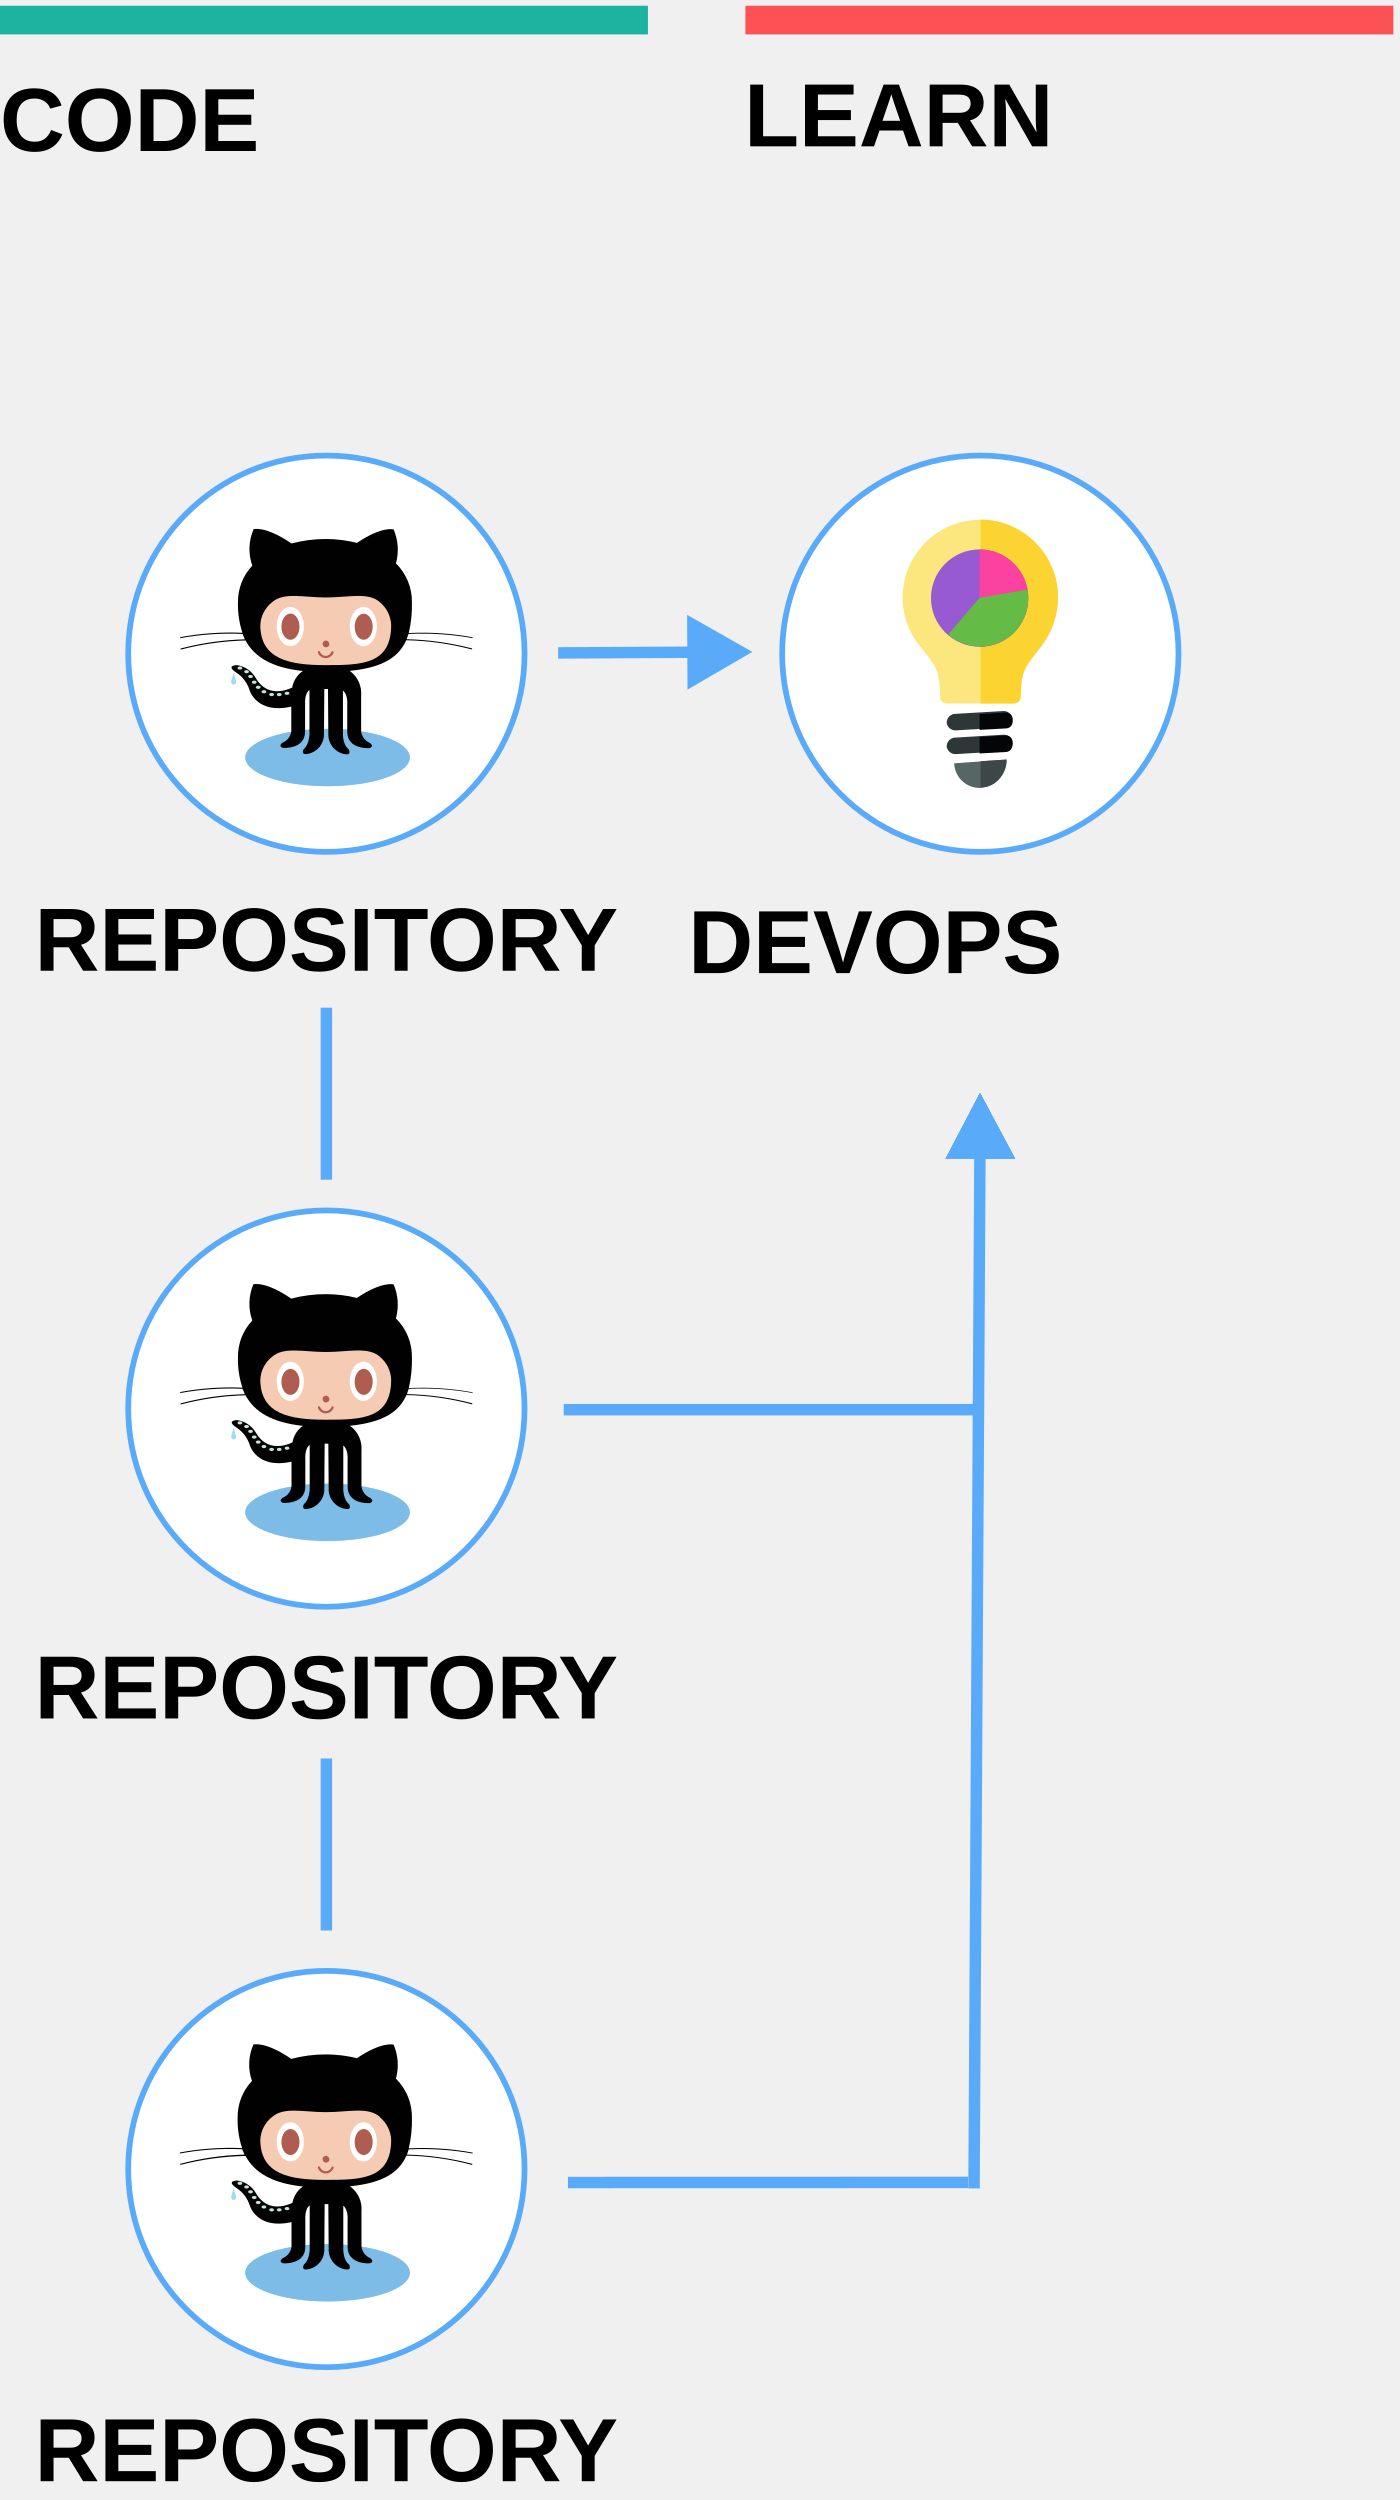
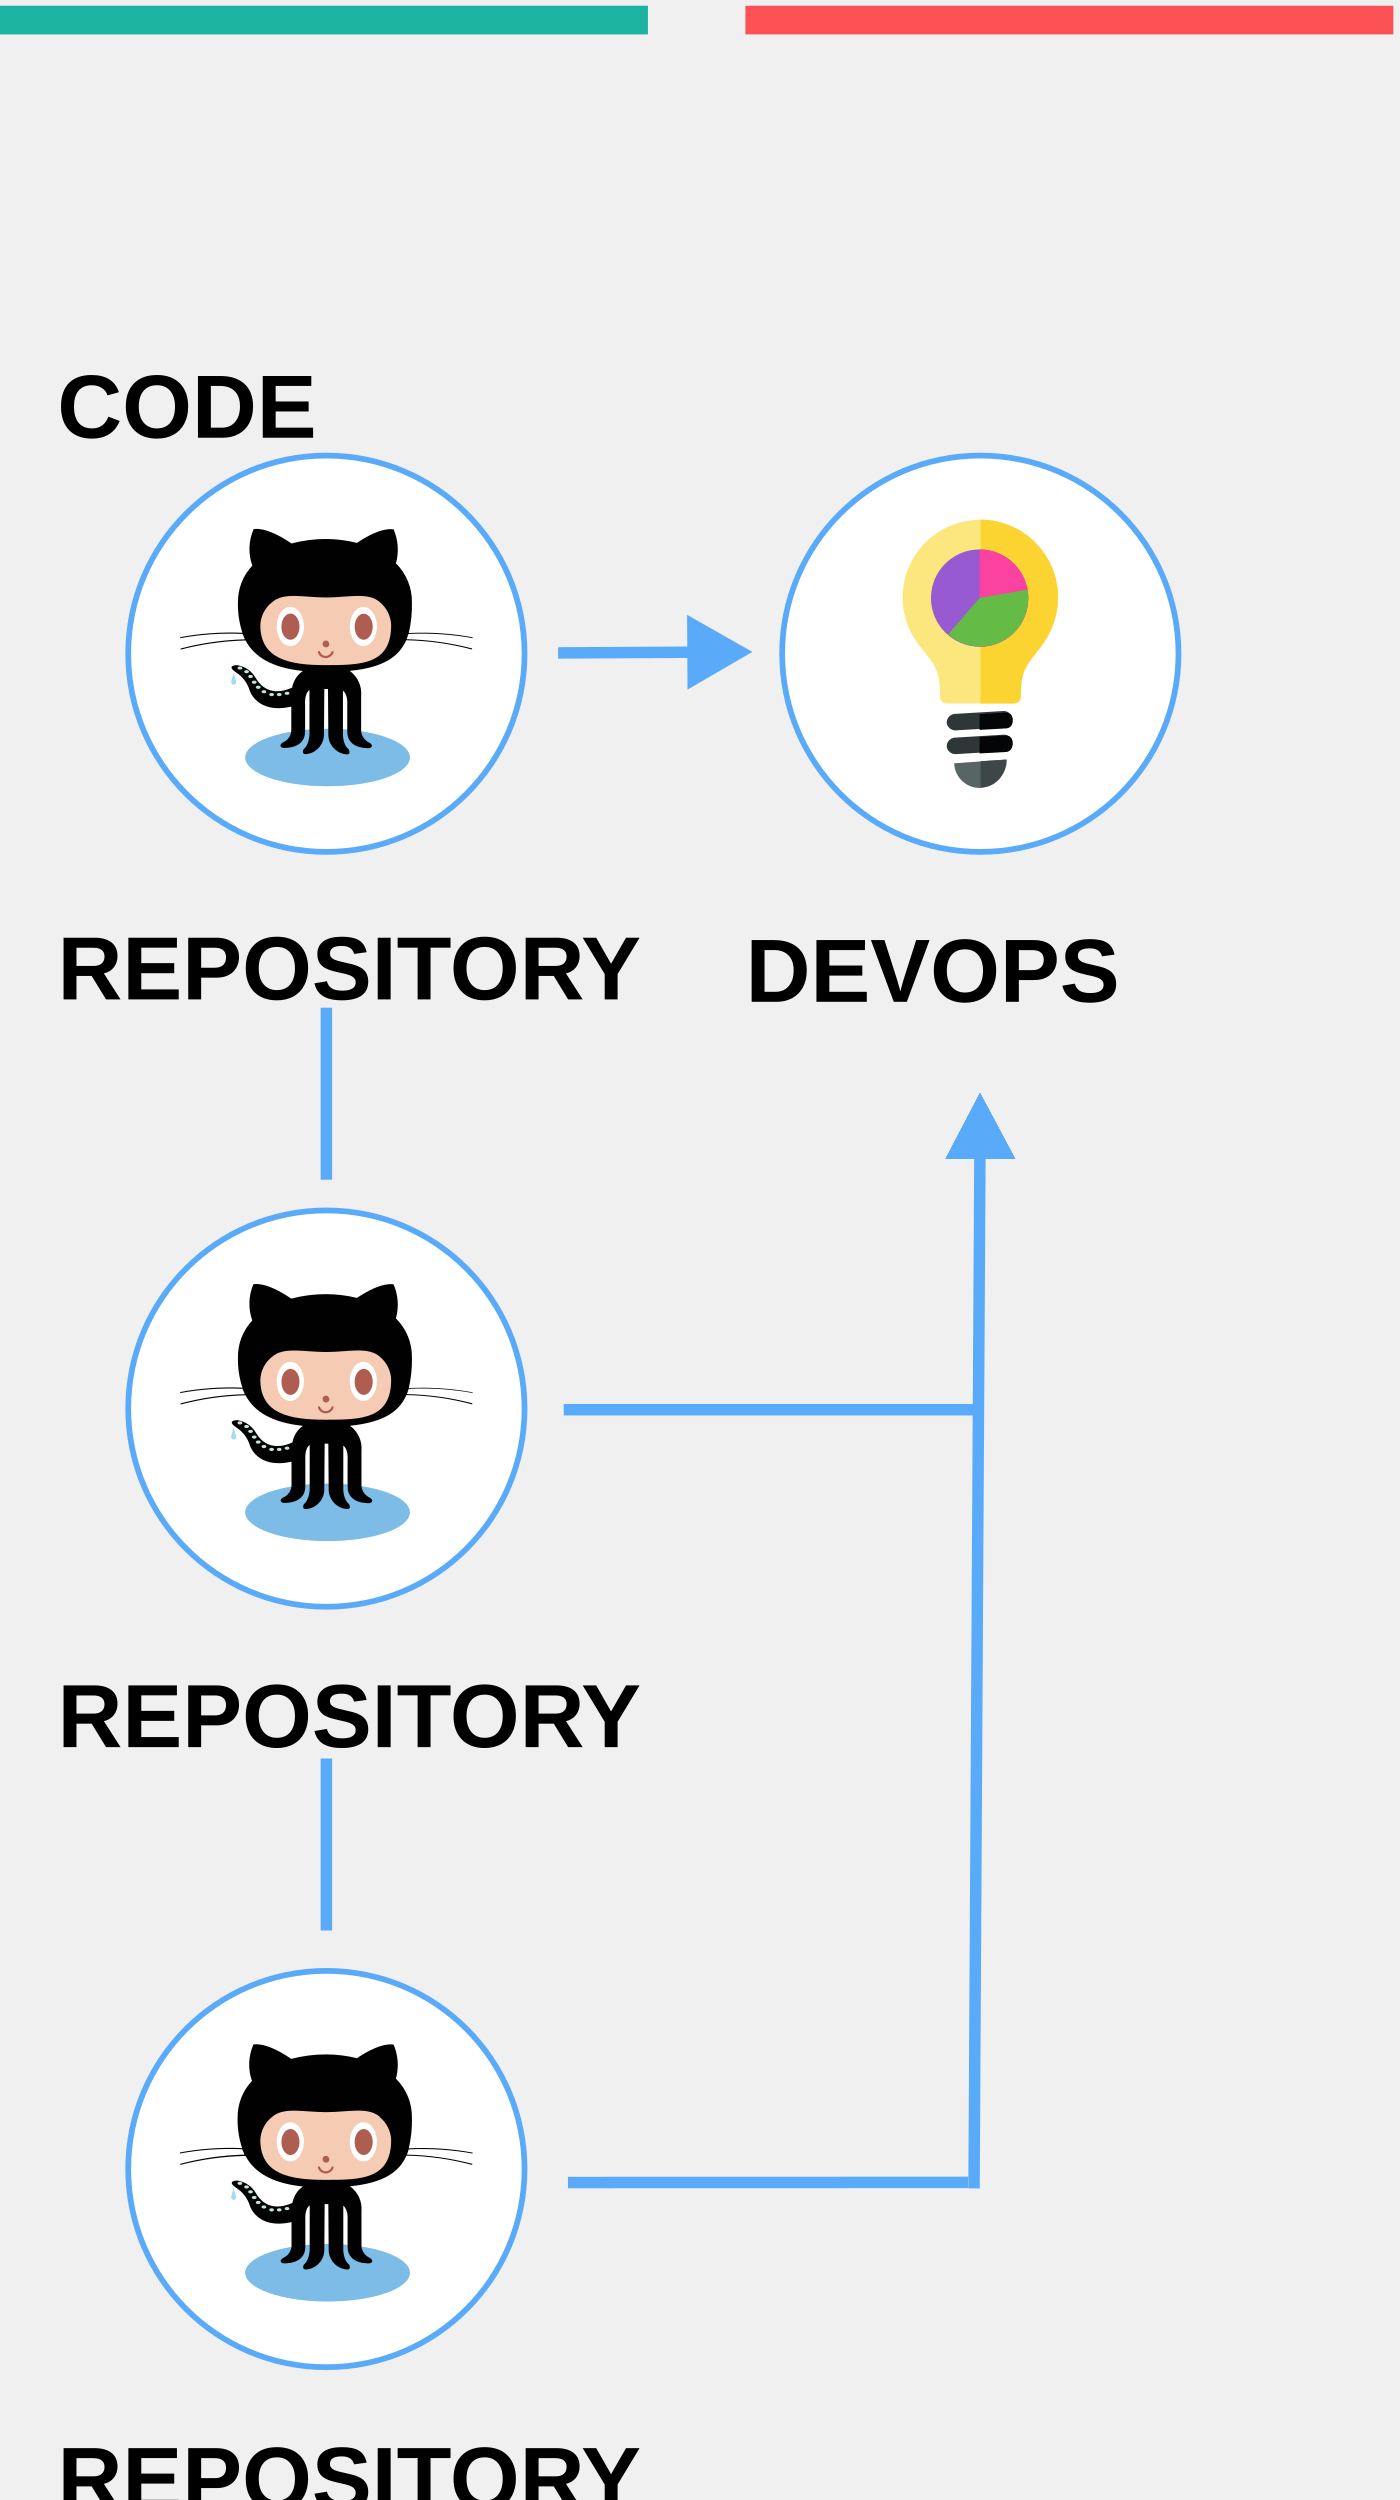
<svg xmlns="http://www.w3.org/2000/svg" width="244px" height="436px" viewBox="0 0 244 436" version="1.1">
  <g id="Page-1" stroke="none" stroke-width="1" fill="none" fill-rule="evenodd">
    <g id="shuyuhi" transform="translate(0, 1)">
      <rect id="svg_8" fill="#1CB3A0" fill-rule="nonzero" x="0" y="0" width="113" height="5" />
      <path d="M56.92,204.74 L56.92,174.74" id="svg_18" stroke="#5AAAFA" stroke-width="2" />
      <g id="svg_19" transform="translate(97, 106)">
        <g id="svg_20">
          <path d="M24.82,6.74 L0.34,6.87" id="svg_21" stroke="#5AAAFA" stroke-width="2" />
          <g id="svg_22" transform="translate(22, 0)" fill="#5AAAFA" fill-rule="nonzero">
            <polygon id="svg_23" points="0.83 0.23 12.21 6.69 0.9 13.27" />
          </g>
        </g>
      </g>
      <path d="M56.92,335.68 L56.92,305.68" id="svg_171" stroke="#5AAAFA" stroke-width="2" />
      <g id="svg_210" transform="translate(98, 244)" stroke="#5AAAFA" stroke-width="2">
        <g id="svg_211">
          <path d="M71.9,0.85 L0.31,0.85" id="svg_212" />
        </g>
      </g>
      <rect id="svg_318" fill="#FC5255" fill-rule="nonzero" x="130" y="0" width="113" height="5" />
      <g id="svg_363" transform="translate(164, 189)" fill="#5AAAFA" fill-rule="nonzero">
        <g id="svg_365">
          <polygon id="e1_366" points="13.04 12.102 6.91 0.626 0.91 12.102" />
        </g>
      </g>
      <g id="svg_363" transform="translate(164, 189)" fill="#5AAAFA" fill-rule="nonzero">
        <g id="svg_365">
          <polygon id="e1_366" points="13.04 12.102 6.91 0.626 0.91 12.102" />
        </g>
      </g>
      <g id="svg_363" transform="translate(164, 189)" fill="#5AAAFA" fill-rule="nonzero">
        <g id="svg_365">
          <polygon id="e1_366" points="13.04 12.102 6.91 0.626 0.91 12.102" />
        </g>
      </g>
      <g id="svg_363" transform="translate(164, 189)" fill="#5AAAFA" fill-rule="nonzero">
        <g id="svg_365">
          <polygon id="e1_366" points="13.04 12.102 6.91 0.626 0.91 12.102" />
        </g>
      </g>
      <g id="svg_363" transform="translate(164, 189)" fill="#5AAAFA" fill-rule="nonzero">
        <g id="svg_365">
          <polygon id="e1_366" points="13.04 12.102 6.91 0.626 0.91 12.102" />
        </g>
      </g>
-       <text id="headerSVG.code" fill="#000000" font-family="Arial-BoldMT, Arial" font-size="15.65" font-weight="bold">
-         <tspan x="0" y="25.34">CODE</tspan>
-       </text>
-       <text id="headerSVG.learn" fill="#000000" font-family="Arial-BoldMT, Arial" font-size="15.65" font-weight="bold">
-         <tspan x="129.79" y="24.52">LEARN</tspan>
-       </text>
-       <g id="Group" transform="translate(6, 154)" fill="#000000" font-family="Arial-BoldMT, Arial" font-size="15.65" font-weight="bold">
+       <g id="Group" transform="translate(10, 50)" fill="#000000" font-family="Arial-BoldMT, Arial" font-size="15.65" font-weight="bold">
+         <text id="headerSVG.code" fill="#000000" font-family="Arial-BoldMT, Arial" font-size="15.65" font-weight="bold">
+           <tspan x="0" y="25.34">CODE</tspan>
+         </text>
+       </g>
+       <g id="Group" transform="translate(130, 50)" fill="#000000" font-family="Arial-BoldMT, Arial" font-size="15.65" font-weight="bold">
+         <text id="headerSVG.learn" fill="#000000" font-family="Arial-BoldMT, Arial" font-size="15.65" font-weight="bold">
+           <tspan x="129.79" y="24.52">LEARN</tspan>
+         </text>
+       </g>
+       <g id="Group" transform="translate(10, 159)" fill="#000000" font-family="Arial-BoldMT, Arial" font-size="15.65" font-weight="bold">
        <text id="headerSVG.repository1">
          <tspan x="0.04" y="14.3">REPOSITORY</tspan>
        </text>
      </g>
-       <g id="Group" transform="translate(6, 284)" fill="#000000" font-family="Arial-BoldMT, Arial" font-size="15.65" font-weight="bold">
+       <g id="Group" transform="translate(10, 289)" fill="#000000" font-family="Arial-BoldMT, Arial" font-size="15.65" font-weight="bold">
        <text id="headerSVG.repository2">
          <tspan x="0.04" y="14.7">REPOSITORY</tspan>
        </text>
      </g>
-       <g id="Group" transform="translate(6, 417)" fill="#000000" font-family="Arial-BoldMT, Arial" font-size="15.65" font-weight="bold">
+       <g id="Group" transform="translate(10, 422)" fill="#000000" font-family="Arial-BoldMT, Arial" font-size="15.65" font-weight="bold">
        <text id="headerSVG.repository3">
          <tspan x="0.04" y="14.72">REPOSITORY</tspan>
        </text>
      </g>
-       <g id="Group" transform="translate(120, 154)" fill="#000000" font-family="Arial-BoldMT, Arial" font-size="15.65" font-weight="bold">
+       <g id="Group" transform="translate(130, 159)" fill="#000000" font-family="Arial-BoldMT, Arial" font-size="15.65" font-weight="bold">
        <text id="headerSVG.devops">
          <tspan x="0.04" y="14.72">DEVOPS</tspan>
        </text>
      </g>
-       <g id="Group" transform="translate(120, 165)" fill="#000000" font-family="Arial-BoldMT, Arial" font-size="15.65" font-weight="bold">
+       <g id="Group" transform="translate(130, 172)" fill="#000000" font-family="Arial-BoldMT, Arial" font-size="15.65" font-weight="bold">
        <text id="headerSVG.insights">
          <tspan x="136.79" y="184.92">INSIGHTS</tspan>
        </text>
      </g>
      <path d="M99.05,379.63 L168.85,379.61" id="e2_line" stroke="#5AAAFA" stroke-width="2" />
      <path d="M170.94,192.73 L169.87,380.66" id="e3_line" stroke="#5AAAFA" stroke-width="2" />
      <circle id="svg_4-2" stroke="#5AAAFA" fill="#FFFFFF" fill-rule="nonzero" cx="170.97" cy="113.01" r="34.56" />
      <path d="M175.28,125.86 L166.67,126.38 C165.895,126.4 165.225,125.845 165.1,125.08 L165.1,125.08 C165.081,124.302 165.641,123.63 166.41,123.51 L175,123 C175.775,122.98 176.445,123.535 176.57,124.3 L176.57,124.3 C176.637,124.645 176.564,125.002 176.367,125.293 C176.17,125.584 175.865,125.785 175.52,125.85 L175.28,125.86 Z" id="svg_342" fill="#2E3737" fill-rule="nonzero" />
      <path d="M175.28,130 L166.67,130.52 C165.895,130.54 165.225,129.985 165.1,129.22 L165.1,129.22 C165.081,128.442 165.641,127.77 166.41,127.65 L175.01,127.13 C175.788,127.111 176.46,127.671 176.58,128.44 L176.58,128.44 C176.717,129.139 176.274,129.821 175.58,129.98 L175.28,130 Z" id="svg_343" fill="#2E3737" fill-rule="nonzero" />
      <g id="svg_344" transform="translate(166, 131)" fill="#586565" fill-rule="nonzero">
        <path d="M0.41,1.12 L0.41,1.12 C0.491,3.511 2.447,5.411 4.84,5.42 C7.415,5.312 9.439,3.178 9.41,0.6 L9.41,0.47 L0.41,1.12 Z" id="svg_345" />
      </g>
      <g id="svg_346" transform="translate(157, 89)" fill="#FCE77F" fill-rule="nonzero">
        <path d="M27.53,14.17 C27.516,8.142 23.524,2.846 17.733,1.173 C11.941,-0.499 5.74,1.852 2.515,6.945 C-0.711,12.038 -0.187,18.649 3.8,23.17 C5.89,25.9 6.93,26.69 6.93,31.25 L6.93,31.51 C6.927,31.82 7.048,32.119 7.266,32.34 C7.483,32.562 7.78,32.687 8.09,32.69 L19.71,32.69 C20.356,32.69 20.88,32.166 20.88,31.52 L20.88,31.52 L20.88,31.26 C20.88,26.57 22.06,25.92 24.4,22.79 L24.4,22.79 C26.405,20.363 27.51,17.318 27.53,14.17 L27.53,14.17 Z" id="svg_347" />
        <path d="M24.4,22.75 L24.53,22.48 C24.53,22.61 24.53,22.75 24.4,22.75 Z" id="svg_348" />
      </g>
      <path d="M184.53,103.17 C184.492,95.709 178.461,89.665 171,89.61 L171,121.69 L176.87,121.69 C177.516,121.69 178.04,121.166 178.04,120.52 L178.04,120.52 L178.04,120.26 C178.04,115.57 179.22,114.91 181.56,111.79 L181.56,111.79 C183.467,109.319 184.51,106.291 184.53,103.17 Z" id="svg_349" fill="#FCD432" fill-rule="nonzero" />
      <path d="M176.58,128.86 L176.58,128.34 C176.572,128.048 176.449,127.772 176.237,127.571 C176.025,127.37 175.742,127.262 175.45,127.27 L175.28,127.27 L170.84,127.53 L170.84,130.4 L175.54,130.14 C176.165,130.062 176.611,129.496 176.54,128.87 L176.58,128.86 Z" id="svg_350" fill="#030506" fill-rule="nonzero" />
      <path d="M176.58,124.69 L176.58,124.29 C176.527,123.69 176.001,123.244 175.4,123.29 L175.28,123.29 L170.84,123.55 L170.84,126.29 L175.54,126.03 C176.178,125.972 176.648,125.408 176.59,124.77 C176.59,124.77 176.58,124.72 176.58,124.69 Z" id="svg_351" fill="#030506" fill-rule="nonzero" />
      <path d="M175.54,131.47 L171.01,131.75 L171.01,136.31 C173.49,136.44 175.58,134.09 175.58,131.49 L175.54,131.47 Z" id="svg_352" fill="#3D4747" fill-rule="nonzero" />
      <circle id="svg_353" fill="#975AD1" fill-rule="nonzero" cx="170.84" cy="103.3" r="8.48" />
      <path d="M170.84,94.82 L170.84,111.82 C175.534,111.82 179.34,108.014 179.34,103.32 C179.34,98.626 175.534,94.82 170.84,94.82 Z" id="svg_354" fill="#FC42A0" fill-rule="nonzero" />
      <path d="M177.36,108.75 C178.969,106.83 179.64,104.294 179.19,101.83 L170.84,103.27 L165.36,109.66 C167.062,111.144 169.286,111.888 171.539,111.727 C173.792,111.565 175.887,110.512 177.36,108.8 L177.36,108.75 Z" id="svg_355" fill="#64BC46" fill-rule="nonzero" />
      <circle id="svg_4" stroke="#5AAAFA" fill="#FFFFFF" fill-rule="nonzero" cx="56.92" cy="113.01" r="34.56" />
      <path d="M71.47,131.11 C71.47,133.88 65.04,136.11 57.12,136.11 C49.2,136.11 42.78,133.86 42.78,131.11 C42.78,128.36 49.2,126.11 57.12,126.11 C65.04,126.11 71.47,128.33 71.47,131.11 Z" id="Path" fill="#9EDCF2" fill-rule="nonzero" />
      <path d="M71.47,131.11 C71.47,133.88 65.04,136.11 57.12,136.11 C49.2,136.11 42.78,133.86 42.78,131.11 C42.78,128.36 49.2,126.11 57.12,126.11 C65.04,126.11 71.47,128.33 71.47,131.11 Z" id="Path" fill="#7DBCE7" fill-rule="nonzero" />
      <path d="M40.74,116.36 L40.32,117.8 C40.257,118.076 40.426,118.351 40.7,118.42 C40.855,118.421 41.001,118.344 41.089,118.216 C41.177,118.088 41.196,117.925 41.14,117.78 L40.74,116.36 L40.74,116.36 Z" id="Path" fill="#9EDCF2" fill-rule="nonzero" />
      <path d="M82.42,110.32 L82.42,110.14 C78.751,109.464 75.016,109.216 71.29,109.4 C71.698,107.661 71.883,105.876 71.84,104.09 C71.886,101.524 70.877,99.052 69.05,97.25 C69.595,95.289 69.453,93.2 68.65,91.33 C68.65,91.33 66.65,90.71 62.25,93.68 C60.481,93.233 58.664,93.005 56.84,93 C54.815,92.999 52.798,93.261 50.84,93.78 C46.25,90.65 44.23,91.29 44.23,91.29 C43.348,93.304 43.266,95.578 44,97.65 C42.363,99.383 41.466,101.686 41.5,104.07 C41.451,105.865 41.715,107.655 42.28,109.36 C38.646,109.201 35.006,109.456 31.43,110.12 L31.43,110.3 C35.014,109.642 38.66,109.393 42.3,109.56 C42.42,109.88 42.56,110.2 42.7,110.5 C38.907,110.6 35.138,111.14 31.47,112.11 L31.53,112.29 C35.22,111.328 39.008,110.794 42.82,110.7 C44.37,113.57 47.41,115.45 52.82,116.02 C51.83,116.694 51.156,117.74 50.95,118.92 C49.89,119.42 46.58,120.65 44.58,117.22 C43.902,116.019 42.705,115.199 41.34,115 C41.34,115 39.27,115 41.2,116.29 C42.325,117.02 43.154,118.126 43.54,119.41 C43.54,119.41 44.79,123.6 50.8,122.24 L50.8,126.53 C50.696,127.43 50.104,128.199 49.26,128.53 C49.26,128.53 48.42,129.11 49.32,129.43 C49.32,129.43 53.21,129.75 53.21,126.56 L53.21,121.85 C53.21,121.85 53.05,119.97 53.97,119.34 L53.97,127.08 C53.97,127.08 53.91,128.93 52.97,129.63 C52.97,129.63 52.33,130.77 53.73,130.47 C55.374,130.14 56.543,128.676 56.5,127 L56.56,119.16 L57.2,119.16 L57.26,127 C57.208,128.694 58.387,130.179 60.05,130.51 C61.45,130.83 60.81,129.67 60.81,129.67 C59.81,128.97 59.81,127.12 59.81,127.12 L59.81,119.44 C60.72,120.15 60.56,121.89 60.56,121.89 L60.56,126.6 C60.56,129.79 64.45,129.47 64.45,129.47 C65.35,129.15 64.51,128.57 64.51,128.57 C63.681,128.223 63.098,127.461 62.98,126.57 L62.98,120.38 C63.143,118.672 62.39,117.006 61,116 C66.79,115.43 69.56,113.57 70.84,110.66 C74.707,110.739 78.551,111.28 82.29,112.27 L82.35,112.09 C78.615,111.116 74.779,110.576 70.92,110.48 C71.04,110.18 71.14,109.88 71.24,109.56 C74.999,109.384 78.766,109.632 82.47,110.3 L82.42,110.32 Z" id="Path" fill="#010101" fill-rule="nonzero" />
      <path d="M66.22,104 C67.43,104.984 68.159,106.441 68.22,108 C68.22,114.87 63.12,115 56.81,115 C50.5,115 45.4,114 45.4,108 C45.469,106.463 46.198,105.031 47.4,104.07 C49.45,102.2 52.92,103.2 56.85,103.2 C60.78,103.2 64.23,102.2 66.29,104.05 L66.22,104 Z" id="Path" fill="#F5CCB3" fill-rule="nonzero" />
      <path d="M53,108.26 C53,110.16 51.95,111.68 50.63,111.68 C49.31,111.68 48.25,110.14 48.25,108.26 C48.25,106.38 49.31,104.85 50.63,104.85 C51.95,104.85 53,106.37 53,108.26 Z" id="Path" fill="#FFFFFF" fill-rule="nonzero" />
      <path d="M52.23,108.3 C52.23,109.56 51.52,110.58 50.66,110.58 C49.8,110.58 49.08,109.58 49.08,108.3 C49.08,107.02 49.8,106 50.66,106 C51.52,106 52.23,107.05 52.23,108.3 Z" id="Path" fill="#AF5C51" fill-rule="nonzero" />
      <path d="M65.74,108.26 C65.74,110.16 64.68,111.68 63.37,111.68 C62.06,111.68 61,110.14 61,108.26 C61,106.38 62.06,104.85 63.38,104.85 C64.7,104.85 65.74,106.37 65.74,108.26 Z" id="Path" fill="#FFFFFF" fill-rule="nonzero" />
      <path d="M65,108.3 C65,109.56 64.28,110.58 63.43,110.58 C62.58,110.58 61.85,109.58 61.85,108.3 C61.85,107.02 62.57,106.03 63.43,106.03 C64.29,106.03 65,107.05 65,108.3 Z M57.46,111.3 C57.46,111.631 57.191,111.9 56.86,111.9 C56.529,111.9 56.26,111.631 56.26,111.3 C56.26,110.969 56.529,110.7 56.86,110.7 C57.176,110.721 57.421,110.984 57.42,111.3 L57.46,111.3 Z M55.46,112.79 C55.434,112.725 55.447,112.65 55.492,112.597 C55.538,112.544 55.61,112.52 55.678,112.535 C55.747,112.55 55.801,112.602 55.82,112.67 C55.963,113.101 56.366,113.391 56.82,113.39 C57.269,113.377 57.665,113.092 57.82,112.67 C57.857,112.576 57.961,112.527 58.057,112.559 C58.153,112.591 58.207,112.693 58.18,112.79 C57.982,113.381 57.428,113.78 56.805,113.78 C56.182,113.78 55.628,113.381 55.43,112.79 L55.46,112.79 Z" id="Shape" fill="#AF5C51" fill-rule="nonzero" />
      <path d="M42.26,115.51 C42.26,115.67 42.08,115.78 41.84,115.78 C41.6,115.78 41.42,115.67 41.42,115.51 C41.42,115.35 41.6,115.23 41.84,115.23 C42.08,115.23 42.26,115.35 42.26,115.51 Z M43.42,116.14 C43.42,116.3 43.24,116.42 43,116.42 C42.76,116.42 42.58,116.3 42.58,116.14 C42.58,115.98 42.76,115.86 43,115.86 C43.24,115.86 43.42,116 43.42,116.14 L43.42,116.14 Z M44.11,116.98 C44.11,117.14 43.94,117.26 43.7,117.26 C43.46,117.26 43.28,117.14 43.28,116.98 C43.28,116.82 43.46,116.7 43.7,116.7 C43.94,116.7 44.11,116.82 44.11,117 L44.11,116.98 Z M44.75,117.98 C44.75,118.14 44.57,118.26 44.33,118.26 C44.09,118.26 43.92,118.14 43.92,117.98 C43.92,117.82 44.09,117.7 44.33,117.7 C44.57,117.7 44.75,117.78 44.75,117.94 L44.75,117.98 Z M45.45,118.86 C45.45,119.02 45.27,119.14 45.03,119.14 C44.79,119.14 44.61,119.02 44.61,118.86 C44.61,118.7 44.79,118.58 45.03,118.58 C45.27,118.58 45.45,118.66 45.45,118.82 L45.45,118.86 Z M46.45,119.64 C46.45,119.79 46.27,119.91 46.03,119.91 C45.79,119.91 45.61,119.79 45.61,119.64 C45.61,119.49 45.79,119.36 46.03,119.36 C46.27,119.36 46.41,119.44 46.41,119.6 L46.45,119.64 Z M47.79,120.13 C47.79,120.29 47.61,120.41 47.37,120.41 C47.13,120.41 46.95,120.29 46.95,120.13 C46.95,119.97 47.13,119.85 47.37,119.85 C47.61,119.85 47.75,119.93 47.75,120.09 L47.79,120.13 Z M49.12,120.13 C49.12,120.29 48.94,120.41 48.7,120.41 C48.46,120.41 48.28,120.29 48.28,120.13 C48.28,119.97 48.46,119.85 48.7,119.85 C48.94,119.85 49.08,119.93 49.08,120.09 L49.12,120.13 Z M50.48,119.91 C50.48,120.07 50.3,120.19 50.06,120.19 C49.82,120.19 49.64,120.07 49.64,119.91 C49.64,119.75 49.82,119.64 50.06,119.64 C50.3,119.64 50.44,119.71 50.44,119.87 L50.48,119.91 Z" id="Shape" fill="#C4E5D9" fill-rule="nonzero" />
      <circle id="svg_4-2-2" stroke="#5AAAFA" fill="#FFFFFF" fill-rule="nonzero" cx="56.92" cy="244.66" r="34.56" />
      <path d="M71.47,262.75 C71.47,265.53 65.04,267.75 57.12,267.75 C49.2,267.75 42.78,265.5 42.78,262.75 C42.78,260 49.2,257.75 57.12,257.75 C65.04,257.75 71.47,260 71.47,262.75 Z" id="Path" fill="#9EDCF2" fill-rule="nonzero" />
      <path d="M71.47,262.75 C71.47,265.53 65.04,267.75 57.12,267.75 C49.2,267.75 42.78,265.5 42.78,262.75 C42.78,260 49.2,257.75 57.12,257.75 C65.04,257.75 71.47,260 71.47,262.75 Z" id="Path" fill="#7DBCE7" fill-rule="nonzero" />
      <path d="M40.74,248 L40.32,249.44 C40.32,249.44 40.22,249.96 40.7,250.05 C40.855,250.054 41.001,249.98 41.09,249.854 C41.178,249.727 41.197,249.564 41.14,249.42 L40.74,248 L40.74,248 Z" id="Path" fill="#9EDCF2" fill-rule="nonzero" />
      <path d="M82.42,242 L82.42,241.82 C78.751,241.144 75.016,240.896 71.29,241.08 C71.698,239.341 71.883,237.556 71.84,235.77 C71.887,233.204 70.878,230.731 69.05,228.93 C69.592,226.965 69.451,224.874 68.65,223 C68.65,223 66.65,222.39 62.25,225.36 C60.467,224.917 58.637,224.695 56.8,224.7 C54.775,224.699 52.758,224.961 50.8,225.48 C46.21,222.35 44.19,222.98 44.19,222.98 C43.333,224.988 43.266,227.245 44,229.3 C42.361,231.032 41.464,233.336 41.5,235.72 C41.452,237.515 41.716,239.305 42.28,241.01 C38.646,240.851 35.006,241.106 31.43,241.77 L31.43,241.95 C35.014,241.292 38.66,241.043 42.3,241.21 C42.42,241.53 42.56,241.85 42.7,242.15 C38.906,242.24 35.136,242.78 31.47,243.76 L31.53,243.94 C35.219,242.971 39.007,242.434 42.82,242.34 C44.37,245.22 47.41,247.09 52.82,247.67 C51.852,248.352 51.197,249.393 51,250.56 C49.94,251.06 46.63,252.3 44.63,248.87 C43.945,247.674 42.745,246.862 41.38,246.67 C41.38,246.67 39.31,246.67 41.24,247.97 C42.363,248.697 43.192,249.799 43.58,251.08 C43.58,251.08 44.83,255.27 50.84,253.92 L50.84,258.2 C50.734,259.099 50.142,259.868 49.3,260.2 C49.3,260.2 48.46,260.78 49.36,261.1 C49.36,261.1 53.25,261.42 53.25,258.22 L53.25,253.52 C53.25,253.52 53.09,251.64 54.01,251 L54.01,258.74 C54.01,258.74 53.95,260.6 53.01,261.3 C53.01,261.3 52.37,262.43 53.77,262.13 C55.439,261.81 56.625,260.319 56.56,258.62 L56.62,250.78 L57.26,250.78 L57.32,258.62 C57.264,260.316 58.445,261.802 60.11,262.13 C61.51,262.45 60.87,261.3 60.87,261.3 C59.87,260.6 59.87,258.74 59.87,258.74 L59.87,251.1 C60.78,251.82 60.62,253.56 60.62,253.56 L60.62,258.26 C60.62,261.46 64.51,261.14 64.51,261.14 C65.41,260.82 64.57,260.24 64.57,260.24 C63.742,259.891 63.16,259.13 63.04,258.24 L63.04,252 C63.187,250.299 62.427,248.646 61.04,247.65 C66.83,247.07 69.6,245.22 70.88,242.3 C74.748,242.378 78.592,242.922 82.33,243.92 L82.39,243.74 C78.656,242.756 74.82,242.216 70.96,242.13 C71.08,241.83 71.18,241.53 71.28,241.21 C75.039,241.034 78.806,241.282 82.51,241.95 L82.42,242 Z" id="Path" fill="#010101" fill-rule="nonzero" />
      <path d="M66.22,235.6 C67.43,236.584 68.159,238.041 68.22,239.6 C68.22,246.46 63.12,246.6 56.81,246.6 C50.5,246.6 45.4,245.6 45.4,239.6 C45.469,238.063 46.198,236.631 47.4,235.67 C49.45,233.8 52.92,234.79 56.85,234.79 C60.78,234.79 64.23,233.79 66.29,235.65 L66.22,235.6 Z" id="Path" fill="#F5CCB3" fill-rule="nonzero" />
      <path d="M53,239.91 C53,241.81 51.95,243.32 50.63,243.32 C49.31,243.32 48.25,241.79 48.25,239.91 C48.25,238.03 49.31,236.5 50.63,236.5 C51.95,236.5 53,238 53,239.91 Z" id="Path" fill="#FFFFFF" fill-rule="nonzero" />
      <path d="M52.23,240 C52.23,241.26 51.52,242.27 50.66,242.27 C49.8,242.27 49.08,241.27 49.08,240 C49.08,238.73 49.8,237.73 50.66,237.73 C51.52,237.73 52.23,238.69 52.23,240 Z" id="Path" fill="#AF5C51" fill-rule="nonzero" />
      <path d="M65.74,239.91 C65.74,241.81 64.68,243.32 63.37,243.32 C62.06,243.32 61,241.79 61,239.91 C61,238.03 62.06,236.5 63.38,236.5 C64.7,236.5 65.74,238 65.74,239.91 Z" id="Path" fill="#FFFFFF" fill-rule="nonzero" />
      <path d="M65,240 C65,241.26 64.28,242.27 63.43,242.27 C62.58,242.27 61.85,241.27 61.85,240 C61.85,238.73 62.57,237.73 63.43,237.73 C64.29,237.73 65,238.69 65,240 Z M57.46,243 C57.46,243.331 57.191,243.6 56.86,243.6 C56.529,243.6 56.26,243.331 56.26,243 C56.257,242.84 56.32,242.686 56.433,242.573 C56.546,242.46 56.7,242.397 56.86,242.4 C57.154,242.418 57.391,242.647 57.42,242.94 L57.46,243 Z M55.46,244.5 C55.434,244.435 55.447,244.36 55.492,244.307 C55.538,244.254 55.61,244.23 55.678,244.245 C55.747,244.26 55.801,244.312 55.82,244.38 C55.963,244.811 56.366,245.101 56.82,245.1 C57.269,245.087 57.665,244.802 57.82,244.38 C57.857,244.286 57.961,244.237 58.057,244.269 C58.153,244.301 58.207,244.403 58.18,244.5 C57.982,245.091 57.428,245.49 56.805,245.49 C56.182,245.49 55.628,245.091 55.43,244.5 L55.46,244.5 Z" id="Shape" fill="#AF5C51" fill-rule="nonzero" />
      <path d="M42.26,247.15 C42.26,247.31 42.08,247.43 41.84,247.43 C41.6,247.43 41.42,247.31 41.42,247.15 C41.42,246.99 41.6,246.87 41.84,246.87 C42.08,246.87 42.26,247 42.26,247.15 Z M43.42,247.79 C43.42,247.95 43.24,248.07 43,248.07 C42.76,248.07 42.58,247.95 42.58,247.79 C42.58,247.63 42.76,247.51 43,247.51 C43.24,247.51 43.42,247.63 43.42,247.79 L43.42,247.79 Z M44.11,248.63 C44.11,248.79 43.94,248.91 43.7,248.91 C43.46,248.91 43.28,248.79 43.28,248.63 C43.28,248.47 43.46,248.35 43.7,248.35 C43.94,248.35 44.11,248.47 44.11,248.63 L44.11,248.63 Z M44.75,249.63 C44.75,249.79 44.57,249.91 44.33,249.91 C44.09,249.91 43.92,249.79 43.92,249.63 C43.92,249.47 44.09,249.35 44.33,249.35 C44.57,249.35 44.75,249.43 44.75,249.59 L44.75,249.63 Z M45.45,250.5 C45.45,250.66 45.27,250.78 45.03,250.78 C44.79,250.78 44.61,250.66 44.61,250.5 C44.61,250.34 44.79,250.22 45.03,250.22 C45.27,250.22 45.45,250.3 45.45,250.46 L45.45,250.5 Z M46.45,251.28 C46.45,251.44 46.27,251.56 46.03,251.56 C45.79,251.56 45.61,251.44 45.61,251.28 C45.61,251.12 45.79,251 46.03,251 C46.27,251 46.41,251.08 46.41,251.24 L46.45,251.28 Z M47.79,251.78 C47.79,251.94 47.61,252.06 47.37,252.06 C47.13,252.06 46.95,251.94 46.95,251.78 C46.95,251.62 47.13,251.5 47.37,251.5 C47.61,251.5 47.75,251.58 47.75,251.74 L47.79,251.78 Z M49.12,251.78 C49.12,251.94 48.94,252.06 48.7,252.06 C48.46,252.06 48.28,251.94 48.28,251.78 C48.28,251.62 48.46,251.5 48.7,251.5 C48.94,251.5 49.08,251.58 49.08,251.74 L49.12,251.78 Z M50.48,251.56 C50.48,251.72 50.3,251.84 50.06,251.84 C49.82,251.84 49.64,251.72 49.64,251.56 C49.64,251.4 49.82,251.28 50.06,251.28 C50.3,251.28 50.44,251.36 50.44,251.52 L50.48,251.56 Z" id="Shape" fill="#C4E5D9" fill-rule="nonzero" />
      <circle id="svg_4-3" stroke="#5AAAFA" fill="#FFFFFF" fill-rule="nonzero" cx="56.92" cy="377.28" r="34.56" />
      <path d="M71.47,395.37 C71.47,398.15 65.04,400.37 57.12,400.37 C49.2,400.37 42.78,398.12 42.78,395.37 C42.78,392.62 49.2,390.37 57.12,390.37 C65.04,390.37 71.47,392.6 71.47,395.37 Z" id="Path" fill="#9EDCF2" fill-rule="nonzero" />
      <path d="M71.47,395.37 C71.47,398.15 65.04,400.37 57.12,400.37 C49.2,400.37 42.78,398.12 42.78,395.37 C42.78,392.62 49.2,390.37 57.12,390.37 C65.04,390.37 71.47,392.6 71.47,395.37 Z" id="Path" fill="#7DBCE7" fill-rule="nonzero" />
      <path d="M40.74,380.63 L40.32,382.07 C40.258,382.343 40.427,382.616 40.7,382.68 C40.855,382.684 41.001,382.61 41.09,382.484 C41.178,382.357 41.197,382.194 41.14,382.05 L40.74,380.63 L40.74,380.63 Z" id="Path" fill="#9EDCF2" fill-rule="nonzero" />
      <path d="M82.42,374.59 L82.42,374.41 C78.751,373.734 75.016,373.486 71.29,373.67 C71.698,371.931 71.883,370.146 71.84,368.36 C71.887,365.794 70.878,363.321 69.05,361.52 C69.592,359.555 69.451,357.464 68.65,355.59 C68.65,355.59 66.65,354.97 62.25,357.95 C60.467,357.507 58.637,357.285 56.8,357.29 C54.775,357.289 52.758,357.551 50.8,358.07 C46.21,354.93 44.19,355.57 44.19,355.57 C43.307,357.579 43.218,359.848 43.94,361.92 C42.301,363.652 41.404,365.956 41.44,368.34 C41.392,370.135 41.656,371.925 42.22,373.63 C38.586,373.471 34.946,373.726 31.37,374.39 L31.37,374.57 C34.954,373.912 38.6,373.663 42.24,373.83 C42.36,374.15 42.5,374.47 42.64,374.76 C38.846,374.859 35.077,375.402 31.41,376.38 L31.47,376.56 C35.18,375.599 38.989,375.076 42.82,375 C44.37,377.88 47.41,379.75 52.82,380.33 C51.861,381.003 51.207,382.027 51,383.18 C49.94,383.68 46.63,384.92 44.63,381.49 C43.945,380.294 42.745,379.482 41.38,379.29 C41.38,379.29 39.31,379.29 41.24,380.59 C42.363,381.317 43.192,382.419 43.58,383.7 C43.58,383.7 44.83,387.89 50.84,386.54 L50.84,390.82 C50.734,391.719 50.142,392.488 49.3,392.82 C49.3,392.82 48.46,393.4 49.36,393.72 C49.36,393.72 53.25,394.04 53.25,390.84 L53.25,386.14 C53.25,386.14 53.09,384.26 54.01,383.62 L54.01,391.36 C54.01,391.36 53.95,393.22 53.01,393.92 C53.01,393.92 52.37,395.05 53.77,394.75 C55.439,394.43 56.625,392.939 56.56,391.24 L56.62,383.4 L57.26,383.4 L57.32,391.24 C57.264,392.936 58.445,394.422 60.11,394.75 C61.51,395.07 60.87,393.92 60.87,393.92 C59.87,393.22 59.87,391.36 59.87,391.36 L59.87,383.68 C60.78,384.4 60.62,386.14 60.62,386.14 L60.62,390.84 C60.62,394.04 64.51,393.72 64.51,393.72 C65.41,393.4 64.57,392.82 64.57,392.82 C63.742,392.471 63.16,391.71 63.04,390.82 L63.04,384.64 C63.187,382.939 62.427,381.286 61.04,380.29 C66.83,379.71 69.6,377.86 70.88,374.94 C74.748,375.018 78.592,375.562 82.33,376.56 L82.39,376.38 C78.656,375.399 74.82,374.855 70.96,374.76 C71.08,374.47 71.18,374.17 71.28,373.85 C75.039,373.674 78.806,373.922 82.51,374.59 L82.42,374.59 Z" id="Path" fill="#010101" fill-rule="nonzero" />
      <path d="M66.22,368.22 C67.418,369.193 68.145,370.629 68.22,372.17 C68.22,379.03 63.12,379.17 56.81,379.17 C50.5,379.17 45.4,378.22 45.4,372.17 C45.469,370.633 46.198,369.201 47.4,368.24 C49.45,366.37 52.92,367.36 56.85,367.36 C60.78,367.36 64.23,366.36 66.29,368.22 L66.22,368.22 Z" id="Path" fill="#F5CCB3" fill-rule="nonzero" />
      <path d="M53,372.53 C53,374.43 51.95,375.94 50.63,375.94 C49.31,375.94 48.25,374.41 48.25,372.53 C48.25,370.65 49.31,369.12 50.63,369.12 C51.95,369.12 53,370.64 53,372.53 Z" id="Path" fill="#FFFFFF" fill-rule="nonzero" />
      <path d="M52.23,372.57 C52.23,373.83 51.52,374.84 50.66,374.84 C49.8,374.84 49.08,373.84 49.08,372.57 C49.08,371.3 49.8,370.3 50.66,370.3 C51.52,370.3 52.23,371.31 52.23,372.57 Z" id="Path" fill="#AF5C51" fill-rule="nonzero" />
      <path d="M65.74,372.53 C65.74,374.43 64.68,375.94 63.37,375.94 C62.06,375.94 61,374.41 61,372.53 C61,370.65 62.06,369.12 63.38,369.12 C64.7,369.12 65.74,370.64 65.74,372.53 Z" id="Path" fill="#FFFFFF" fill-rule="nonzero" />
      <path d="M65,372.57 C65,373.83 64.28,374.84 63.43,374.84 C62.58,374.84 61.85,373.84 61.85,372.57 C61.85,371.3 62.57,370.3 63.43,370.3 C64.29,370.3 65,371.31 65,372.57 Z M57.46,375.57 C57.46,375.901 57.191,376.17 56.86,376.17 C56.529,376.17 56.26,375.901 56.26,375.57 C56.257,375.41 56.32,375.256 56.433,375.143 C56.546,375.03 56.7,374.967 56.86,374.97 C57.172,374.991 57.415,375.248 57.42,375.56 L57.46,375.57 Z M55.46,377.07 C55.434,377.005 55.447,376.93 55.492,376.877 C55.538,376.824 55.61,376.8 55.678,376.815 C55.747,376.83 55.801,376.882 55.82,376.95 C55.963,377.381 56.366,377.671 56.82,377.67 C57.269,377.657 57.665,377.372 57.82,376.95 C57.857,376.856 57.961,376.807 58.057,376.839 C58.153,376.871 58.207,376.973 58.18,377.07 C57.982,377.661 57.428,378.06 56.805,378.06 C56.182,378.06 55.628,377.661 55.43,377.07 L55.46,377.07 Z" id="Shape" fill="#AF5C51" fill-rule="nonzero" />
      <path d="M42.26,379.77 C42.26,379.93 42.08,380.05 41.84,380.05 C41.6,380.05 41.42,379.93 41.42,379.77 C41.42,379.61 41.6,379.49 41.84,379.49 C42.08,379.49 42.26,379.61 42.26,379.77 Z M43.42,380.41 C43.42,380.57 43.24,380.69 43,380.69 C42.76,380.69 42.58,380.57 42.58,380.41 C42.58,380.25 42.76,380.13 43,380.13 C43.24,380.13 43.42,380.25 43.42,380.41 L43.42,380.41 Z M44.11,381.25 C44.11,381.41 43.94,381.53 43.7,381.53 C43.46,381.53 43.28,381.41 43.28,381.25 C43.28,381.09 43.46,380.97 43.7,380.97 C43.94,380.97 44.11,381.09 44.11,381.25 L44.11,381.25 Z M44.75,382.25 C44.75,382.41 44.57,382.53 44.33,382.53 C44.09,382.53 43.92,382.41 43.92,382.25 C43.92,382.09 44.09,381.97 44.33,381.97 C44.57,381.97 44.75,382.05 44.75,382.21 L44.75,382.25 Z M45.45,383.12 C45.45,383.28 45.27,383.4 45.03,383.4 C44.79,383.4 44.61,383.28 44.61,383.12 C44.61,382.96 44.79,382.84 45.03,382.84 C45.27,382.84 45.45,382.92 45.45,383.08 L45.45,383.12 Z M46.45,383.9 C46.45,384.06 46.27,384.18 46.03,384.18 C45.79,384.18 45.61,384.06 45.61,383.9 C45.61,383.74 45.79,383.62 46.03,383.62 C46.27,383.62 46.41,383.7 46.41,383.86 L46.45,383.9 Z M47.79,384.4 C47.79,384.56 47.61,384.68 47.37,384.68 C47.13,384.68 46.95,384.56 46.95,384.4 C46.95,384.24 47.13,384.12 47.37,384.12 C47.61,384.12 47.75,384.2 47.75,384.36 L47.79,384.4 Z M49.12,384.4 C49.12,384.56 48.94,384.68 48.7,384.68 C48.46,384.68 48.28,384.56 48.28,384.4 C48.28,384.24 48.46,384.12 48.7,384.12 C48.94,384.12 49.08,384.2 49.08,384.36 L49.12,384.4 Z M50.48,384.18 C50.48,384.34 50.3,384.46 50.06,384.46 C49.82,384.46 49.64,384.34 49.64,384.18 C49.64,384.02 49.82,383.9 50.06,383.9 C50.3,383.9 50.44,384 50.44,384.14 L50.48,384.18 Z" id="Shape" fill="#C4E5D9" fill-rule="nonzero" />
    </g>
  </g>
</svg>
